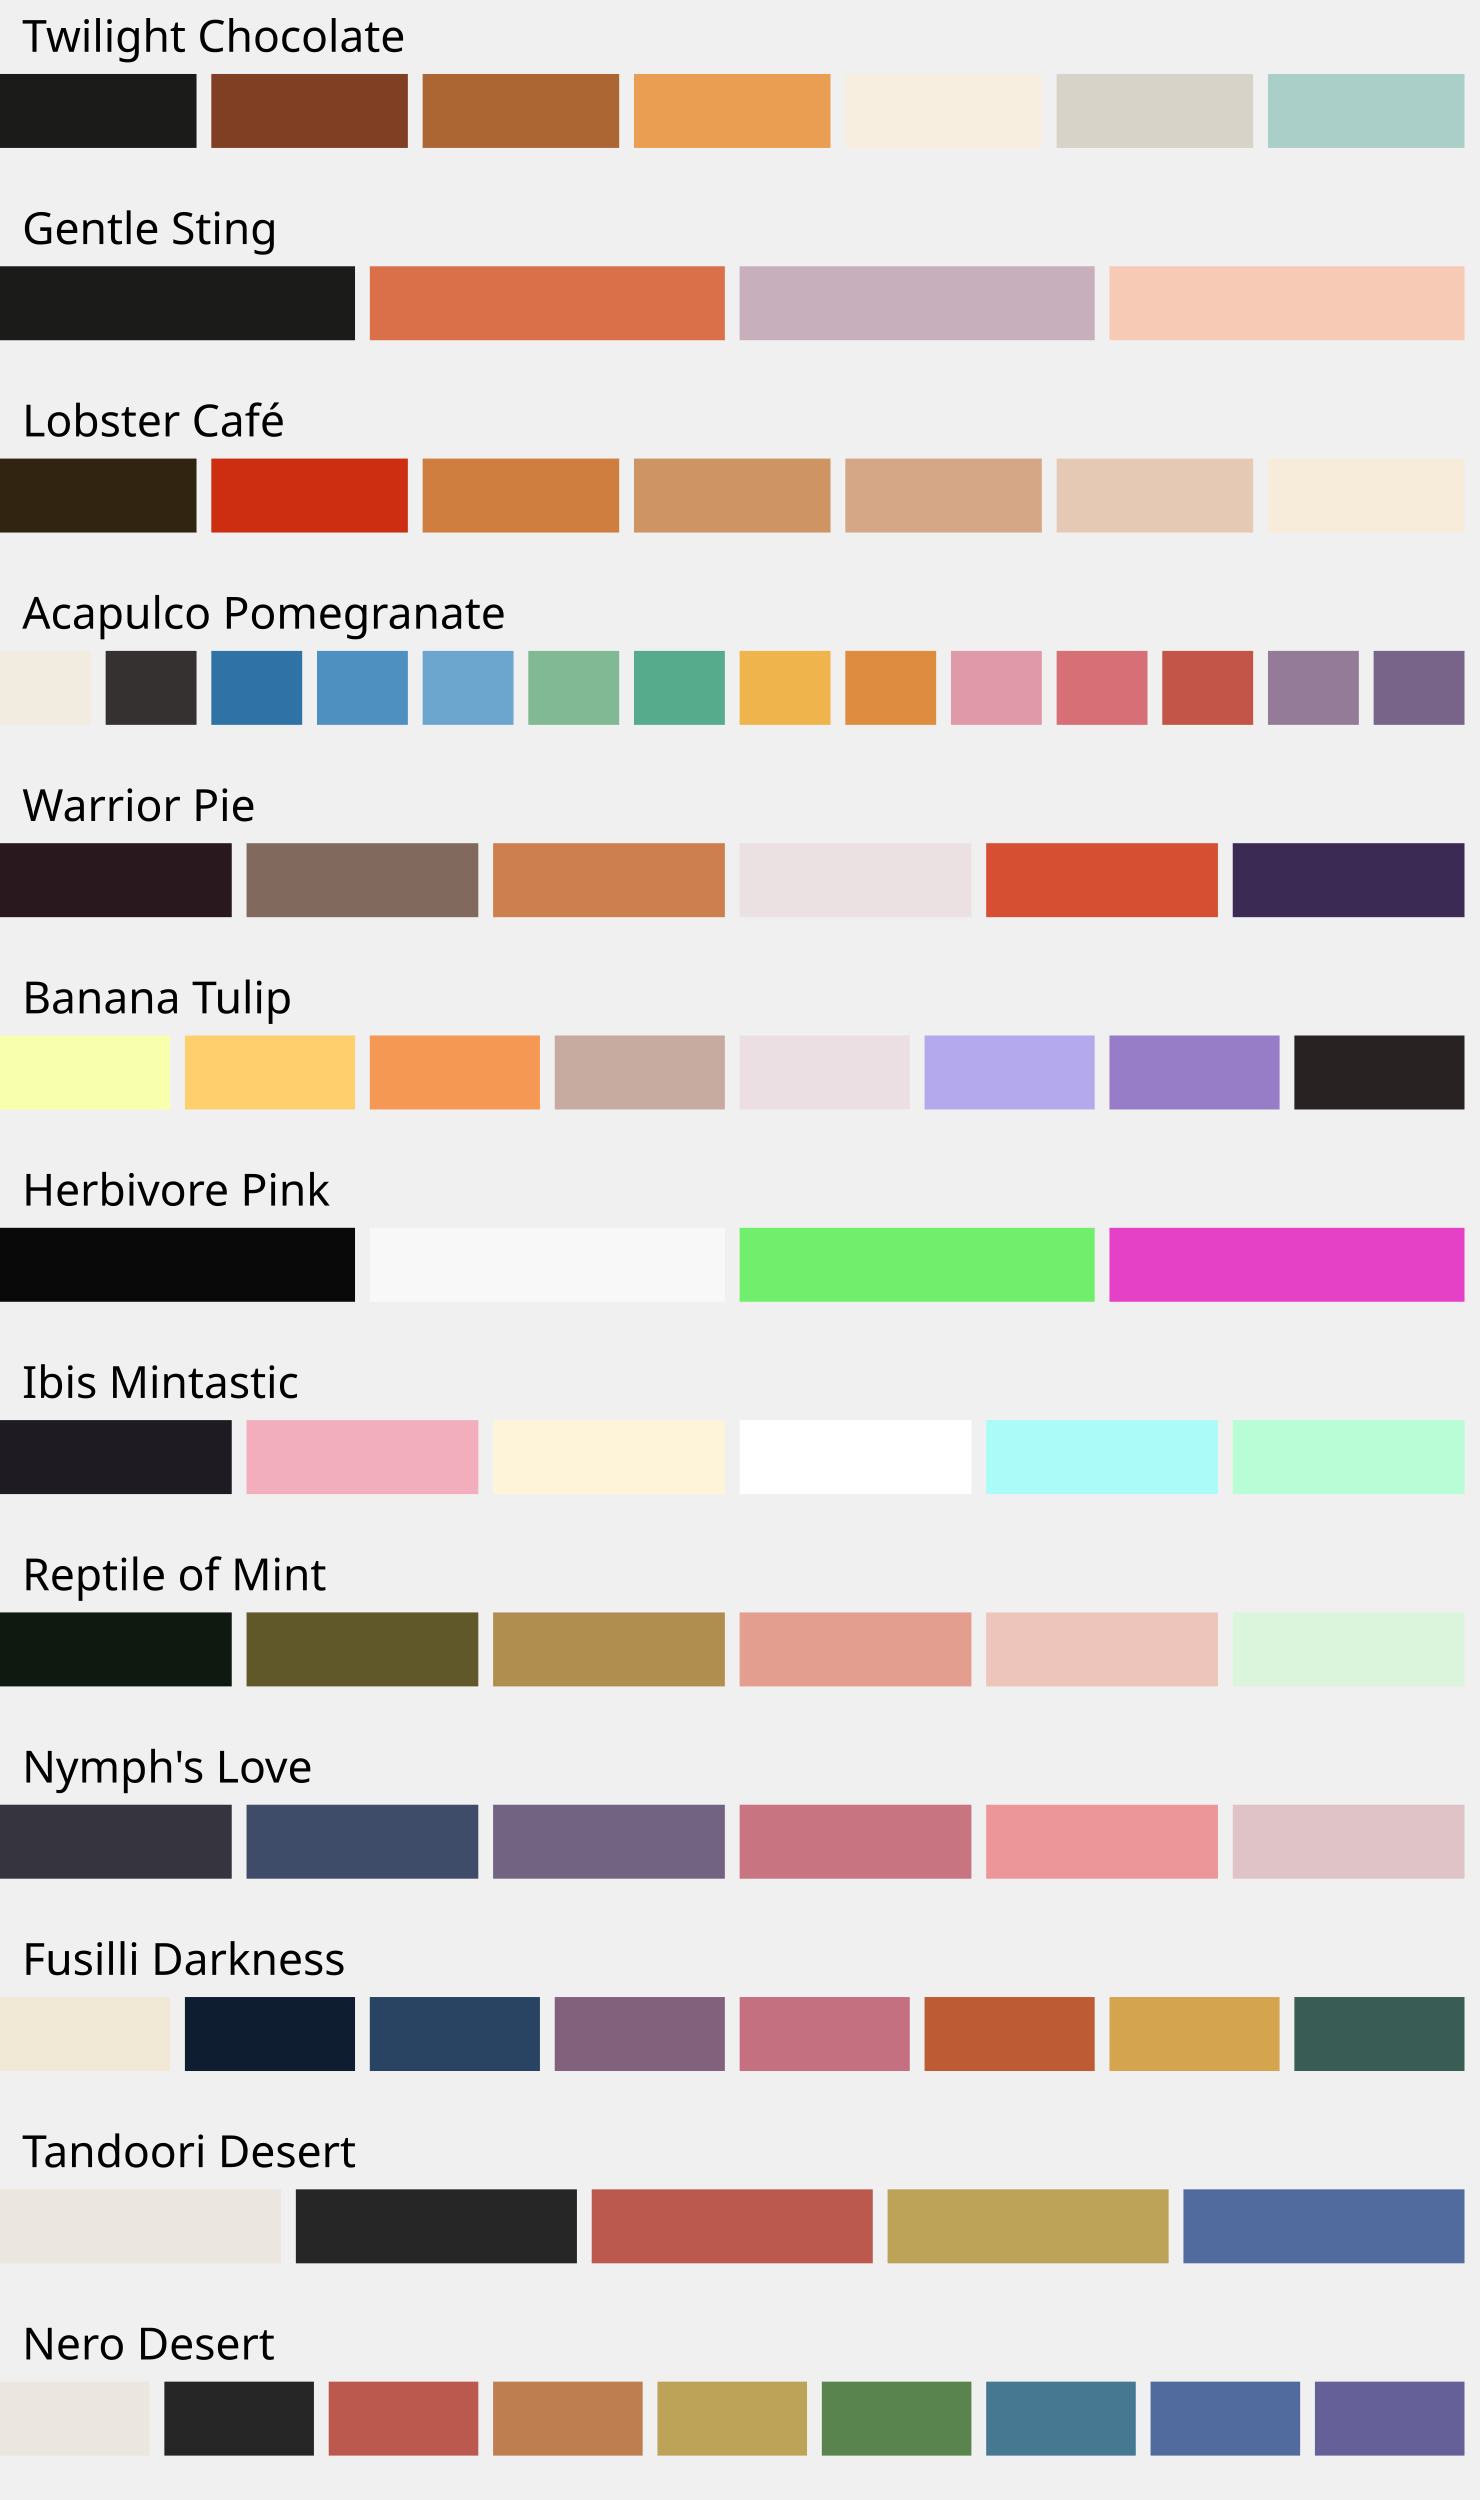
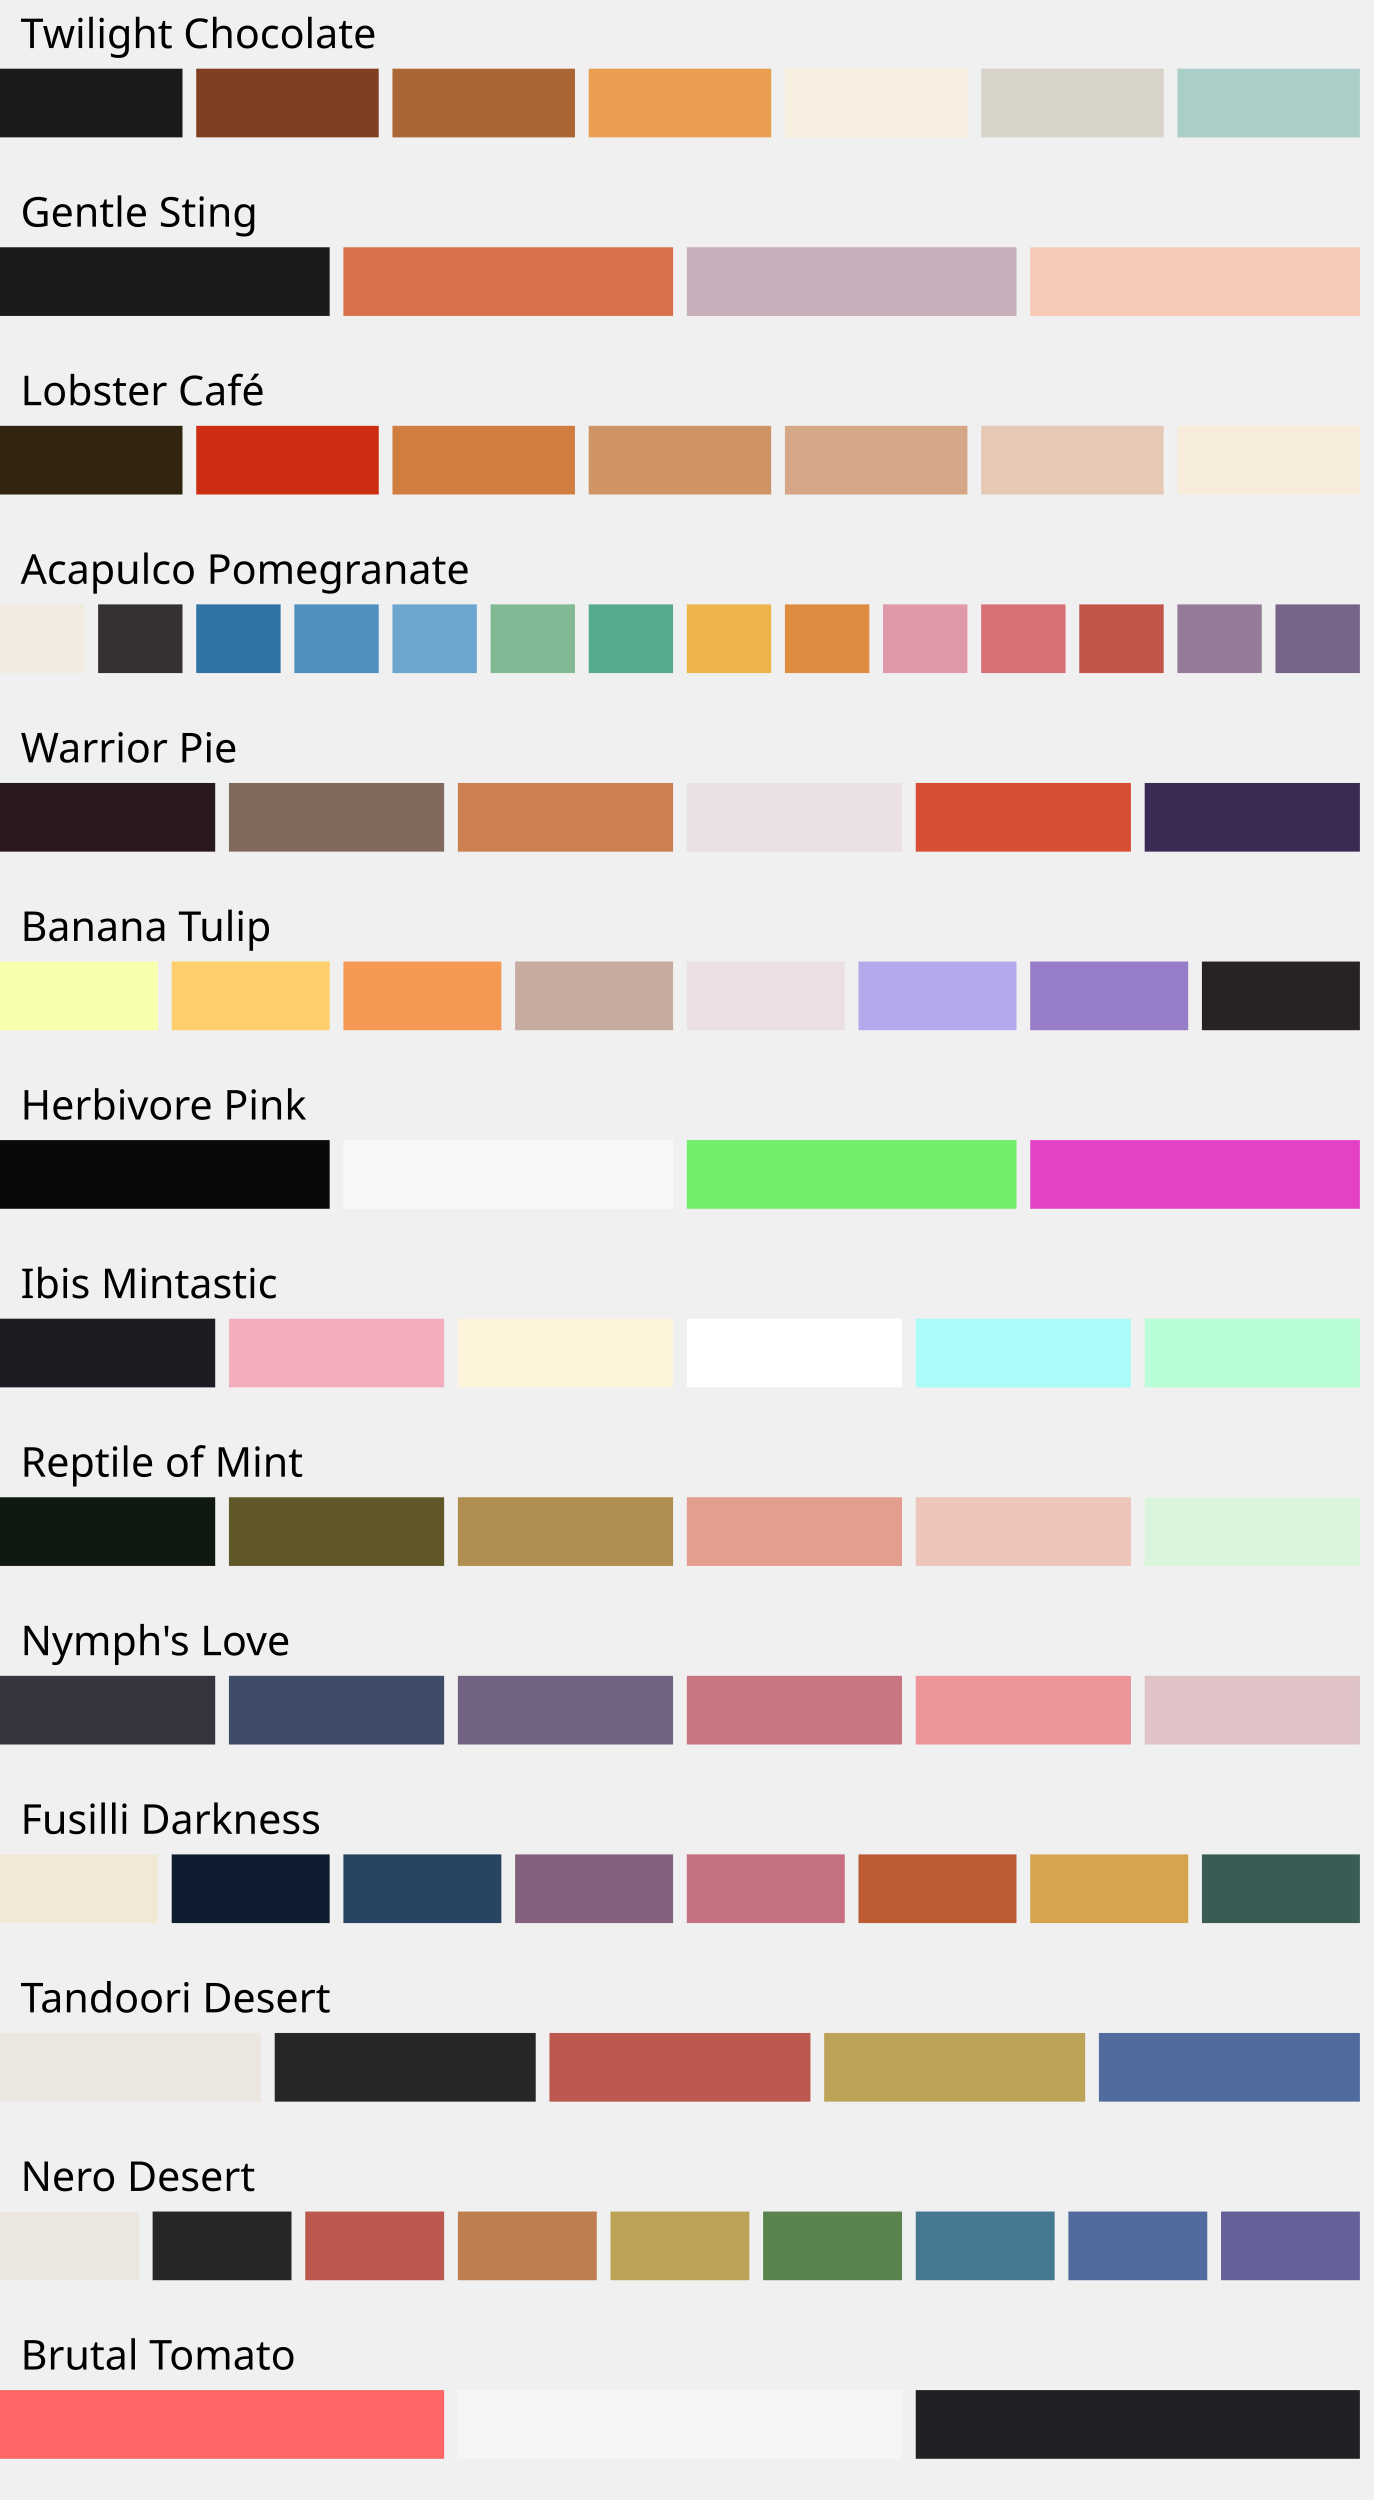
- <svg xmlns="http://www.w3.org/2000/svg" viewBox="0 0 200 338">
+ <svg xmlns="http://www.w3.org/2000/svg" viewBox="0 0 200 364">
  <style>
        text {
  font-family: sans-serif;
  font-weight: 400;
  font-style: normal;
}
        text {
          font-size: 6px;
        }
      </style>
  <text y="7" x="3">Twilight Chocolate</text>
  <rect width="26.571" height="10" y="10" x="0" fill="#1b1b19" />
  <rect width="26.571" height="10" y="10" x="28.571" fill="#803e23" />
  <rect width="26.571" height="10" y="10" x="57.143" fill="#ac6633" />
  <rect width="26.571" height="10" y="10" x="85.714" fill="#ea9e52" />
  <rect width="26.571" height="10" y="10" x="114.286" fill="#f7eedf" />
  <rect width="26.571" height="10" y="10" x="142.857" fill="#d7d3c8" />
  <rect width="26.571" height="10" y="10" x="171.429" fill="#aacfc8" />
  <text y="33" x="3">Gentle Sting</text>
  <rect width="48" height="10" y="36" x="0" fill="#1b1b19" />
  <rect width="48" height="10" y="36" x="50" fill="#da704a" />
  <rect width="48" height="10" y="36" x="100" fill="#c8afbc" />
  <rect width="48" height="10" y="36" x="150" fill="#f6cab4" />
  <text y="59" x="3">Lobster Café</text>
  <rect width="26.571" height="10" y="62" x="0" fill="#312512" />
  <rect width="26.571" height="10" y="62" x="28.571" fill="#cd2d10" />
  <rect width="26.571" height="10" y="62" x="57.143" fill="#d07e40" />
  <rect width="26.571" height="10" y="62" x="85.714" fill="#ce9464" />
  <rect width="26.571" height="10" y="62" x="114.286" fill="#d6a786" />
  <rect width="26.571" height="10" y="62" x="142.857" fill="#e5c9b5" />
  <rect width="26.571" height="10" y="62" x="171.429" fill="#f7ebda" />
  <text y="85" x="3">Acapulco Pomegranate</text>
  <rect width="12.286" height="10" y="88" x="0" fill="#f2ebdf" />
  <rect width="12.286" height="10" y="88" x="14.286" fill="#353130" />
  <rect width="12.286" height="10" y="88" x="28.571" fill="#2f72a6" />
  <rect width="12.286" height="10" y="88" x="42.857" fill="#4e90c0" />
  <rect width="12.286" height="10" y="88" x="57.143" fill="#6ca6ce" />
  <rect width="12.286" height="10" y="88" x="71.429" fill="#80b994" />
  <rect width="12.286" height="10" y="88" x="85.714" fill="#55ab8c" />
  <rect width="12.286" height="10" y="88" x="100" fill="#f0b44c" />
  <rect width="12.286" height="10" y="88" x="114.286" fill="#dd8c40" />
  <rect width="12.286" height="10" y="88" x="128.571" fill="#e099a8" />
  <rect width="12.286" height="10" y="88" x="142.857" fill="#d76f76" />
  <rect width="12.286" height="10" y="88" x="157.143" fill="#c35448" />
  <rect width="12.286" height="10" y="88" x="171.429" fill="#947b98" />
  <rect width="12.286" height="10" y="88" x="185.714" fill="#786488" />
  <text y="111" x="3">Warrior Pie</text>
  <rect width="31.333" height="10" y="114" x="0" fill="#29181e" />
  <rect width="31.333" height="10" y="114" x="33.333" fill="#81695d" />
  <rect width="31.333" height="10" y="114" x="66.667" fill="#ce7f50" />
  <rect width="31.333" height="10" y="114" x="100" fill="#ebe1e2" />
  <rect width="31.333" height="10" y="114" x="133.333" fill="#d74f32" />
  <rect width="31.333" height="10" y="114" x="166.667" fill="#3b2a54" />
  <text y="137" x="3">Banana Tulip</text>
  <rect width="23" height="10" y="140" x="0" fill="#f8ffad" />
  <rect width="23" height="10" y="140" x="25" fill="#ffcf6e" />
  <rect width="23" height="10" y="140" x="50" fill="#f49854" />
  <rect width="23" height="10" y="140" x="75" fill="#c7aba1" />
  <rect width="23" height="10" y="140" x="100" fill="#ecdfe3" />
  <rect width="23" height="10" y="140" x="125" fill="#b4a9ec" />
  <rect width="23" height="10" y="140" x="150" fill="#977cc7" />
  <rect width="23" height="10" y="140" x="175" fill="#292222" />
  <text y="163" x="3">Herbivore Pink</text>
  <rect width="48" height="10" y="166" x="0" fill="#090909" />
  <rect width="48" height="10" y="166" x="50" fill="#f8f8f8" />
  <rect width="48" height="10" y="166" x="100" fill="#71ee6b" />
  <rect width="48" height="10" y="166" x="150" fill="#e541c7" />
  <text y="189" x="3">Ibis Mintastic</text>
  <rect width="31.333" height="10" y="192" x="0" fill="#1e1b22" />
  <rect width="31.333" height="10" y="192" x="33.333" fill="#f3aebd" />
  <rect width="31.333" height="10" y="192" x="66.667" fill="#fdf4da" />
  <rect width="31.333" height="10" y="192" x="100" fill="#ffffff" />
  <rect width="31.333" height="10" y="192" x="133.333" fill="#abfcf8" />
  <rect width="31.333" height="10" y="192" x="166.667" fill="#b9fdd6" />
  <text y="215" x="3">Reptile of Mint</text>
  <rect width="31.333" height="10" y="218" x="0" fill="#0f1910" />
  <rect width="31.333" height="10" y="218" x="33.333" fill="#615829" />
  <rect width="31.333" height="10" y="218" x="66.667" fill="#af8e4f" />
  <rect width="31.333" height="10" y="218" x="100" fill="#e39e90" />
  <rect width="31.333" height="10" y="218" x="133.333" fill="#edc5bb" />
  <rect width="31.333" height="10" y="218" x="166.667" fill="#dbf5dc" />
  <text y="241" x="3">Nymph's Love</text>
  <rect width="31.333" height="10" y="244" x="0" fill="#36343f" />
  <rect width="31.333" height="10" y="244" x="33.333" fill="#3e4c69" />
  <rect width="31.333" height="10" y="244" x="66.667" fill="#726382" />
  <rect width="31.333" height="10" y="244" x="100" fill="#c97481" />
  <rect width="31.333" height="10" y="244" x="133.333" fill="#ec9699" />
  <rect width="31.333" height="10" y="244" x="166.667" fill="#dfc3c7" />
  <text y="267" x="3">Fusilli Darkness</text>
  <rect width="23" height="10" y="270" x="0" fill="#f1e9d6" />
  <rect width="23" height="10" y="270" x="25" fill="#0f1d30" />
  <rect width="23" height="10" y="270" x="50" fill="#284462" />
  <rect width="23" height="10" y="270" x="75" fill="#82617c" />
  <rect width="23" height="10" y="270" x="100" fill="#c47080" />
  <rect width="23" height="10" y="270" x="125" fill="#bc5b34" />
  <rect width="23" height="10" y="270" x="150" fill="#d4a44f" />
  <rect width="23" height="10" y="270" x="175" fill="#395d54" />
  <text y="293" x="3">Tandoori Desert</text>
  <rect width="38" height="10" y="296" x="0" fill="#ebe7e0" />
  <rect width="38" height="10" y="296" x="40" fill="#262626" />
  <rect width="38" height="10" y="296" x="80" fill="#bc594e" />
  <rect width="38" height="10" y="296" x="120" fill="#bca357" />
  <rect width="38" height="10" y="296" x="160" fill="#516b9e" />
  <text y="319" x="3">Nero Desert</text>
  <rect width="20.222" height="10" y="322" x="0" fill="#ebe7e0" />
  <rect width="20.222" height="10" y="322" x="22.222" fill="#262626" />
  <rect width="20.222" height="10" y="322" x="44.444" fill="#bc594e" />
  <rect width="20.222" height="10" y="322" x="66.667" fill="#bf7e4f" />
  <rect width="20.222" height="10" y="322" x="88.889" fill="#bca357" />
  <rect width="20.222" height="10" y="322" x="111.111" fill="#5a844d" />
  <rect width="20.222" height="10" y="322" x="133.333" fill="#467991" />
  <rect width="20.222" height="10" y="322" x="155.556" fill="#516b9e" />
  <rect width="20.222" height="10" y="322" x="177.778" fill="#656198" />
+   <text y="345" x="3">Brutal Tomato</text>
+   <rect width="64.667" height="10" y="348" x="0" fill="#fe6666" />
+   <rect width="64.667" height="10" y="348" x="66.667" fill="#f6f6f6" />
+   <rect width="64.667" height="10" y="348" x="133.333" fill="#202125" />
</svg>
